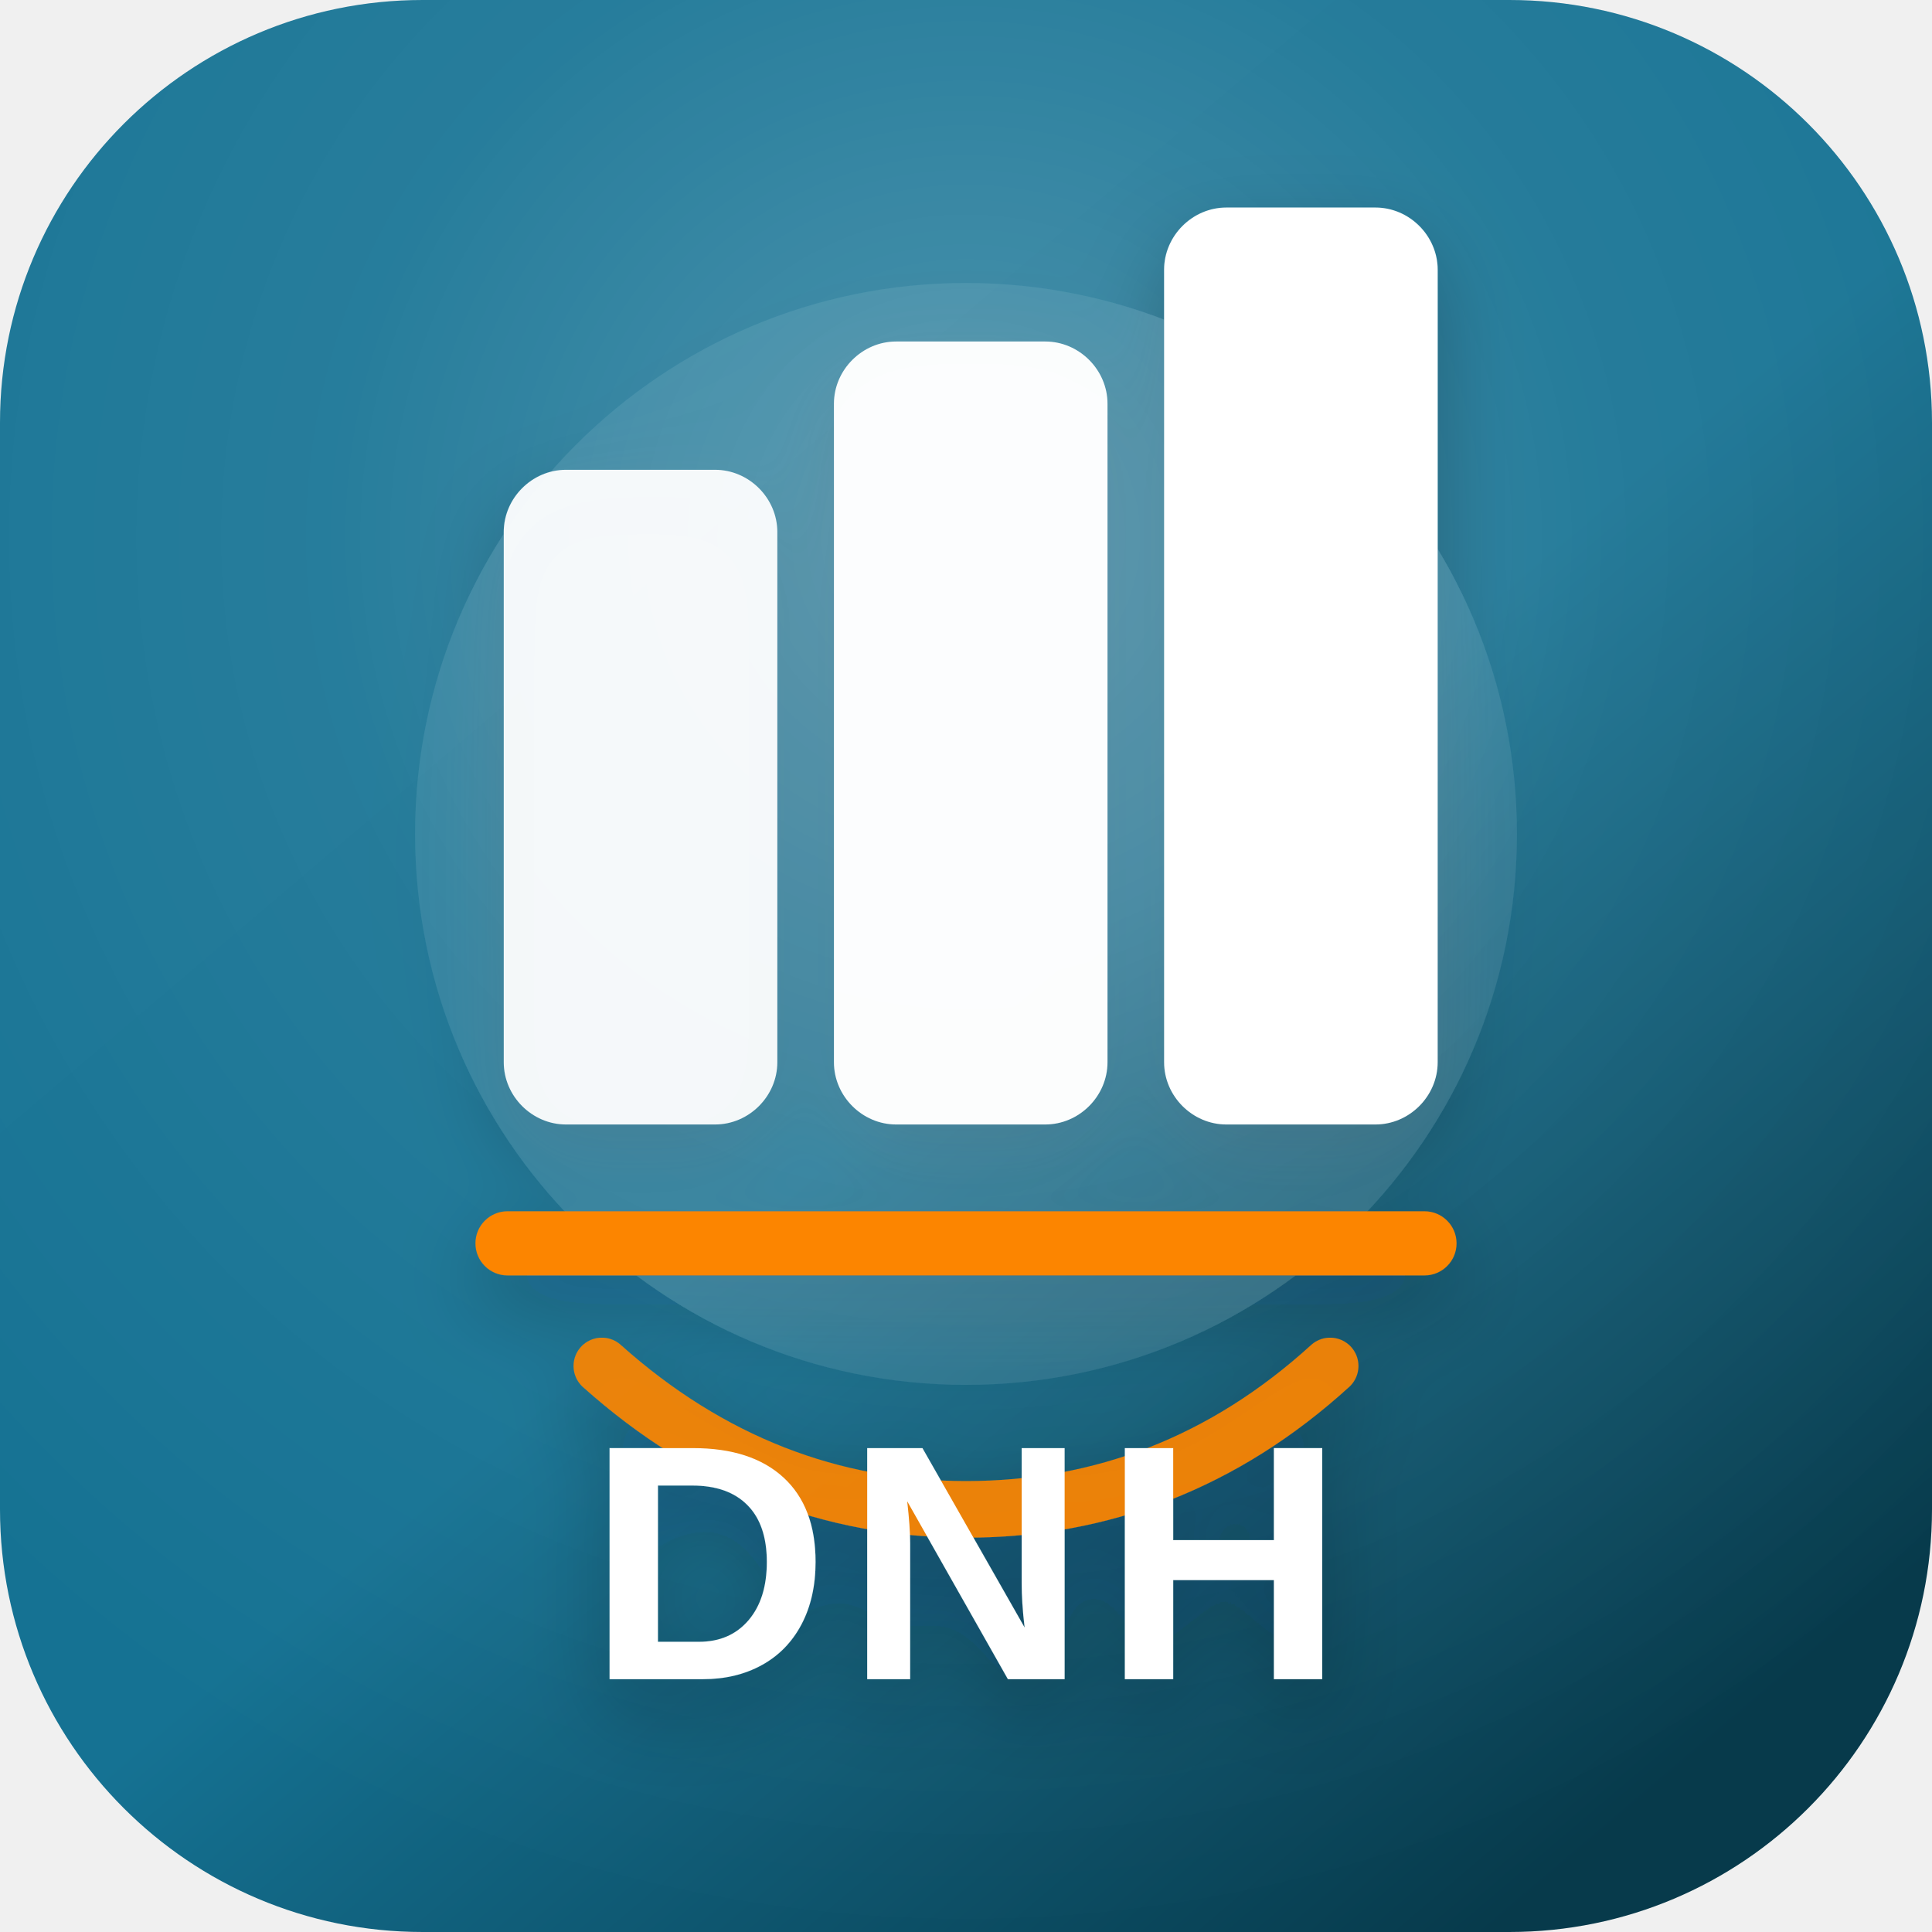
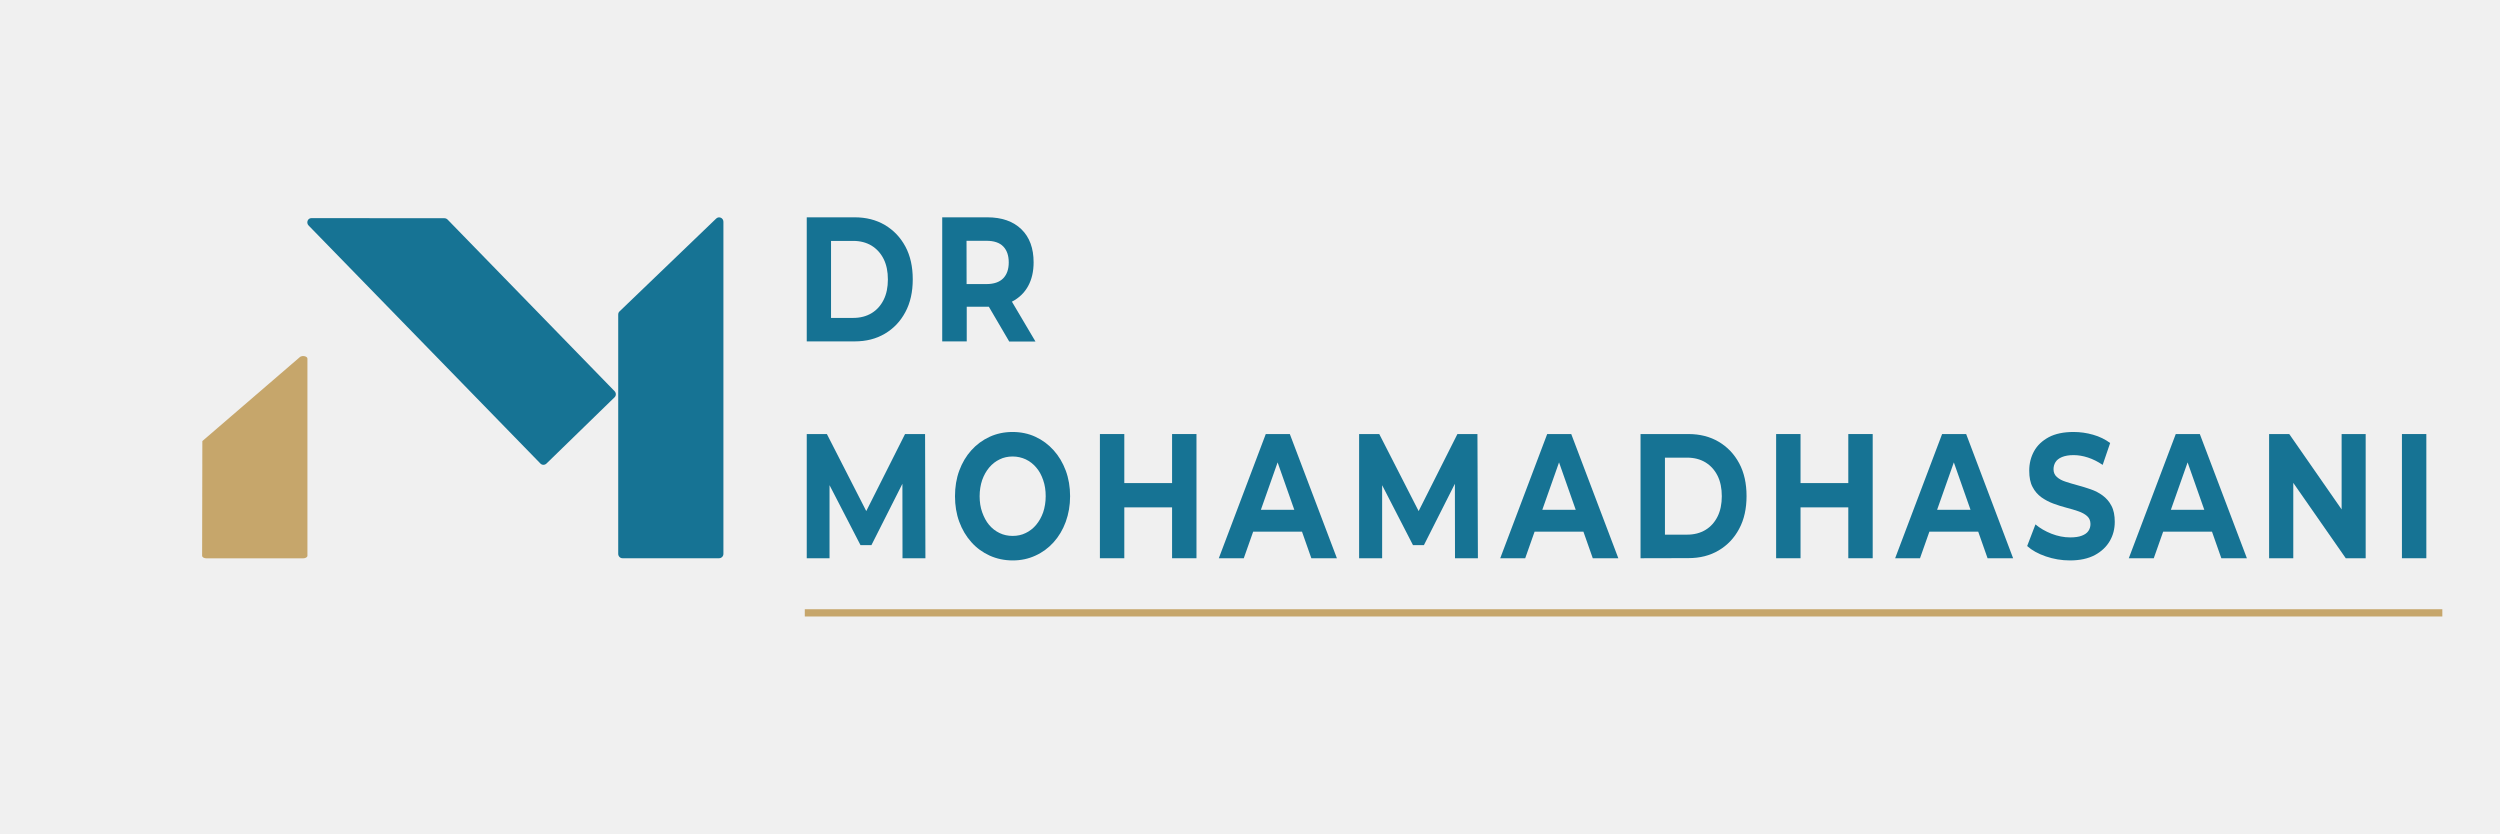
- <svg xmlns="http://www.w3.org/2000/svg" width="1024" height="1024" viewBox="0 0 1024 1024" role="img" aria-label="DNH">
-   <defs>
-     <linearGradient id="bg" x1="160" y1="80" x2="890" y2="940" gradientUnits="userSpaceOnUse">
-       <stop offset="0" stop-color="#167394" />
-       <stop offset="0.52" stop-color="#157293" />
-       <stop offset="1" stop-color="#073A4B" />
-     </linearGradient>
-     <radialGradient id="glow" cx="50%" cy="28%" r="72%">
-       <stop offset="0" stop-color="#FFFFFF" stop-opacity="0.24" />
-       <stop offset="0.46" stop-color="#FFFFFF" stop-opacity="0.07" />
-       <stop offset="1" stop-color="#FFFFFF" stop-opacity="0" />
-     </radialGradient>
-     <filter id="shadow" x="-20%" y="-20%" width="140%" height="140%">
-       <feDropShadow dx="0" dy="18" stdDeviation="22" flood-color="#031A24" flood-opacity="0.24" />
-     </filter>
-   </defs>
-   <rect width="1024" height="1024" rx="224" fill="url(#bg)" />
-   <rect width="1024" height="1024" rx="224" fill="url(#glow)" />
-   <g transform="translate(0 0) scale(1)" filter="url(#shadow)">
-     <circle cx="512" cy="442" r="292" fill="#FFFFFF" opacity="0.08" />
-     <path d="M267 282c0-18 15-33 33-33h79c18 0 33 15 33 33v281c0 18-15 33-33 33h-79c-18 0-33-15-33-33V282Z" fill="#FFFFFF" opacity="0.94" />
-     <path d="M442 214c0-18 15-33 33-33h79c18 0 33 15 33 33v349c0 18-15 33-33 33h-79c-18 0-33-15-33-33V214Z" fill="#FFFFFF" opacity="0.98" />
-     <path d="M617 143c0-18 15-33 33-33h79c18 0 33 15 33 33v420c0 18-15 33-33 33h-79c-18 0-33-15-33-33V143Z" fill="#FFFFFF" />
-     <rect x="252" y="642" width="520" height="34" rx="17" fill="#FC8502" />
-     <path d="M319 724c57 51 122 76 193 76 72 0 137-25 193-76" fill="none" stroke="#FC8502" stroke-width="30" stroke-linecap="round" opacity="0.92" />
-     <text x="512" y="890" text-anchor="middle" font-family="Arial, Helvetica, sans-serif" font-size="178" font-weight="800" letter-spacing="8" fill="#FFFFFF">DNH</text>
+ <svg xmlns="http://www.w3.org/2000/svg" version="1.1" id="Layer_1" x="0px" y="0px" viewBox="0 0 2172 724" style="enable-background:new 0 0 2172 724;" xml:space="preserve">
+   <style type="text/css">
+ 	.st0{fill:#167394;}
+ 	.st1{fill:#157293;}
+ 	.st2{fill:#C6A66B;}
+ </style>
+   <g>
+     <g>
+       <path class="st0" d="M700.9,485V377.1h17.5l38.9,76.1H748l38.3-76.1h17.4L804,485h-19.9l-0.1-72h3.7l-30.6,60.6h-9.5L716.3,413    h4.4v72H700.9z" />
+       <path class="st0" d="M879.9,486.9c-7.2,0-13.9-1.4-20.1-4.2c-6.1-2.8-11.5-6.7-15.9-11.7c-4.5-5-8-10.9-10.5-17.7    c-2.5-6.8-3.7-14.2-3.7-22.2s1.2-15.4,3.7-22.2s6-12.7,10.5-17.7s9.8-8.9,15.9-11.7c6.1-2.8,12.7-4.2,19.9-4.2s13.9,1.4,19.9,4.2    c6.1,2.8,11.3,6.7,15.8,11.7s8,10.9,10.5,17.6s3.8,14.2,3.8,22.3c0,8-1.3,15.4-3.8,22.3c-2.5,6.8-6,12.7-10.5,17.7    s-9.8,8.9-15.8,11.6C893.6,485.5,887,486.9,879.9,486.9z M879.8,465.6c4.1,0,7.9-0.8,11.3-2.5c3.4-1.6,6.5-4,9.1-7.1    s4.6-6.7,6.1-10.9c1.4-4.2,2.2-8.9,2.2-14s-0.7-9.8-2.2-14c-1.4-4.2-3.4-7.9-6-10.9c-2.6-3.1-5.6-5.4-9.1-7.1    c-3.5-1.6-7.3-2.5-11.4-2.5c-4.1,0-7.9,0.8-11.3,2.5c-3.4,1.6-6.5,4-9.1,7.1s-4.6,6.7-6.1,10.9c-1.4,4.2-2.2,8.9-2.2,14    c0,5,0.7,9.7,2.2,13.9s3.4,7.9,6,11s5.6,5.4,9.1,7.1C871.9,464.8,875.7,465.6,879.8,465.6z" />
+       <path class="st0" d="M955.6,485V377.1h21.2V485H955.6z M975.2,440.8v-21.1h44.7v21.1H975.2z M1018.3,485V377.1h21.2V485H1018.3z" />
+       <path class="st0" d="M1058.9,485l40.8-107.9h20.9l40.9,107.9h-22.2l-33.5-95.2h8.4l-33.6,95.2H1058.9z M1079.3,461.9l5.6-19h47    l5.7,19H1079.3z" />
+       <path class="st0" d="M1180.8,485V377.1h17.5l38.9,76.1h-9.3l38.3-76.1h17.4L1284,485h-19.9l-0.1-72h3.7l-30.6,60.6h-9.5    l-31.2-60.6h4.4v72H1180.8z" />
+       <path class="st0" d="M1303.4,485l40.8-107.9h20.9L1406,485h-22.2l-33.5-95.2h8.4l-33.6,95.2H1303.4z M1323.8,461.9l5.6-19h47    l5.7,19H1323.8z" />
+       <path class="st0" d="M1425.3,485V377.1h41.6c9.9,0,18.7,2.2,26.3,6.7c7.6,4.5,13.5,10.7,17.8,18.7s6.4,17.5,6.4,28.5    c0,10.9-2.1,20.4-6.4,28.4c-4.3,8.1-10.2,14.3-17.8,18.8c-7.6,4.5-16.3,6.7-26.3,6.7L1425.3,485L1425.3,485z M1446.5,464.5h19.3    c6.1,0,11.4-1.4,15.9-4.1s8-6.6,10.5-11.6s3.7-10.9,3.7-17.7c0-6.9-1.2-12.8-3.7-17.8s-6-8.8-10.5-11.6c-4.5-2.7-9.8-4.1-15.9-4.1    h-19.3V464.5z" />
+       <path class="st0" d="M1543.1,485V377.1h21.2V485H1543.1z M1562.7,440.8v-21.1h44.7v21.1H1562.7z M1605.8,485V377.1h21.2V485    H1605.8z" />
+       <path class="st0" d="M1646.5,485l40.8-107.9h20.9L1749,485h-22.2l-33.5-95.2h8.4l-33.6,95.2H1646.5z M1666.8,461.9l5.6-19h47    l5.8,19H1666.8z" />
+       <path class="st0" d="M1798.4,486.9c-7.3,0-14.3-1.2-21-3.5s-12.1-5.3-16.2-9l7.2-18.8c3.9,3.3,8.6,6,13.9,8.1    c5.4,2.1,10.8,3.2,16.3,3.2c4.2,0,7.6-0.5,10.1-1.5c2.6-1,4.5-2.3,5.7-4.1c1.2-1.7,1.8-3.8,1.8-6c0-2.9-1-5.2-2.9-6.9    c-1.9-1.7-4.4-3.1-7.6-4.2c-3.1-1.1-6.6-2.1-10.4-3.1s-7.6-2.2-11.4-3.6s-7.3-3.3-10.4-5.5c-3.1-2.3-5.7-5.2-7.6-8.9    c-2-3.7-2.9-8.4-2.9-14.2c0-6.2,1.4-11.8,4.2-16.9c2.8-5.1,7.1-9.1,12.8-12.2c5.7-3,12.9-4.5,21.5-4.5c5.8,0,11.4,0.8,17,2.4    s10.5,4,14.8,7.2l-6.5,19c-4.3-2.9-8.5-5-12.8-6.4s-8.5-2.1-12.5-2.1c-4.1,0-7.4,0.6-10.1,1.7c-2.6,1.1-4.5,2.6-5.6,4.4    s-1.7,3.9-1.7,6.2c0,2.8,1,5,2.9,6.7s4.4,3.1,7.6,4.1c3.1,1,6.6,2.1,10.4,3.1s7.6,2.2,11.4,3.5s7.3,3.1,10.4,5.4s5.7,5.2,7.6,8.9    c2,3.7,2.9,8.4,2.9,14c0,6.1-1.4,11.6-4.3,16.6s-7.2,9.1-12.9,12.2C1814.3,485.3,1807.1,486.9,1798.4,486.9z" />
+       <path class="st0" d="M1849.5,485l40.8-107.9h20.9l40.9,107.9h-22.2l-33.5-95.2h8.4l-33.6,95.2H1849.5z M1869.9,461.9l5.6-19h47    l5.8,19H1869.9z" />
+       <path class="st0" d="M1971.4,485V377.1h17.5l54,77.7h-8.5v-77.7h20.9V485H2038l-54.1-77.7h8.5V485H1971.4z" />
+       <path class="st0" d="M2086.8,485V377.1h21.2V485H2086.8z" />
+     </g>
  </g>
+   <g>
+     <g>
+       <path class="st1" d="M700.9,296.7V188.8h41.6c9.9,0,18.7,2.2,26.3,6.7s13.5,10.7,17.8,18.7s6.4,17.5,6.4,28.5    c0,10.9-2.1,20.4-6.4,28.4c-4.3,8.1-10.2,14.3-17.8,18.8s-16.3,6.7-26.3,6.7h-41.6V296.7z M722,276.2h19.3    c6.1,0,11.4-1.4,15.9-4.1s8-6.6,10.5-11.6s3.7-10.9,3.7-17.7c0-6.9-1.2-12.8-3.7-17.8s-6-8.8-10.5-11.6c-4.5-2.7-9.8-4.1-15.9-4.1    H722V276.2z" />
+       <path class="st1" d="M818.6,296.7V188.8h39.1c12.7,0,22.6,3.5,29.7,10.4s10.6,16.5,10.6,28.7c0,8-1.6,14.9-4.8,20.7    s-7.8,10.2-13.7,13.3s-13,4.6-21.2,4.6h-27.8l9.4-10.9v41h-21.3V296.7z M839.8,258.5l-9.4-11.7H857c6.5,0,11.4-1.7,14.6-5    c3.2-3.3,4.8-7.9,4.8-13.8c0-6-1.6-10.6-4.8-13.9c-3.2-3.3-8.1-4.9-14.6-4.9h-26.7l9.4-11.9L839.8,258.5L839.8,258.5z     M876.8,296.7l-22.9-39.1h22.6l23.1,39.1H876.8z" />
+     </g>
+   </g>
+   <path class="st0" d="M540.8,485h83.9c2.1,0,3.8-1.7,3.8-3.8V192.7c0-3.4-3.9-5.1-6.3-2.8l-83.9,80.6c-0.8,0.7-1.2,1.7-1.2,2.8v207.9  C537.1,483.3,538.8,485,540.8,485z" />
+   <path class="st2" d="M175.6,482.8c0,1.3,1.7,2.3,3.8,2.3h83.9c2.1,0,3.8-1,3.8-2.3V311.6c0-2-3.9-3-6.3-1.6l-85,73.2" />
+   <path class="st0" d="M534,345.1l-59.3,57.7c-1.5,1.4-3.9,1.4-5.3-0.2L268.1,195.9c-2.3-2.4-0.8-6.4,2.5-6.4l115.5,0.1  c1,0,2,0.4,2.8,1.2l145,149C535.4,341.3,535.4,343.7,534,345.1z" />
+   <rect x="699.2" y="529.3" class="st2" width="1422.7" height="6.3" />
</svg>
